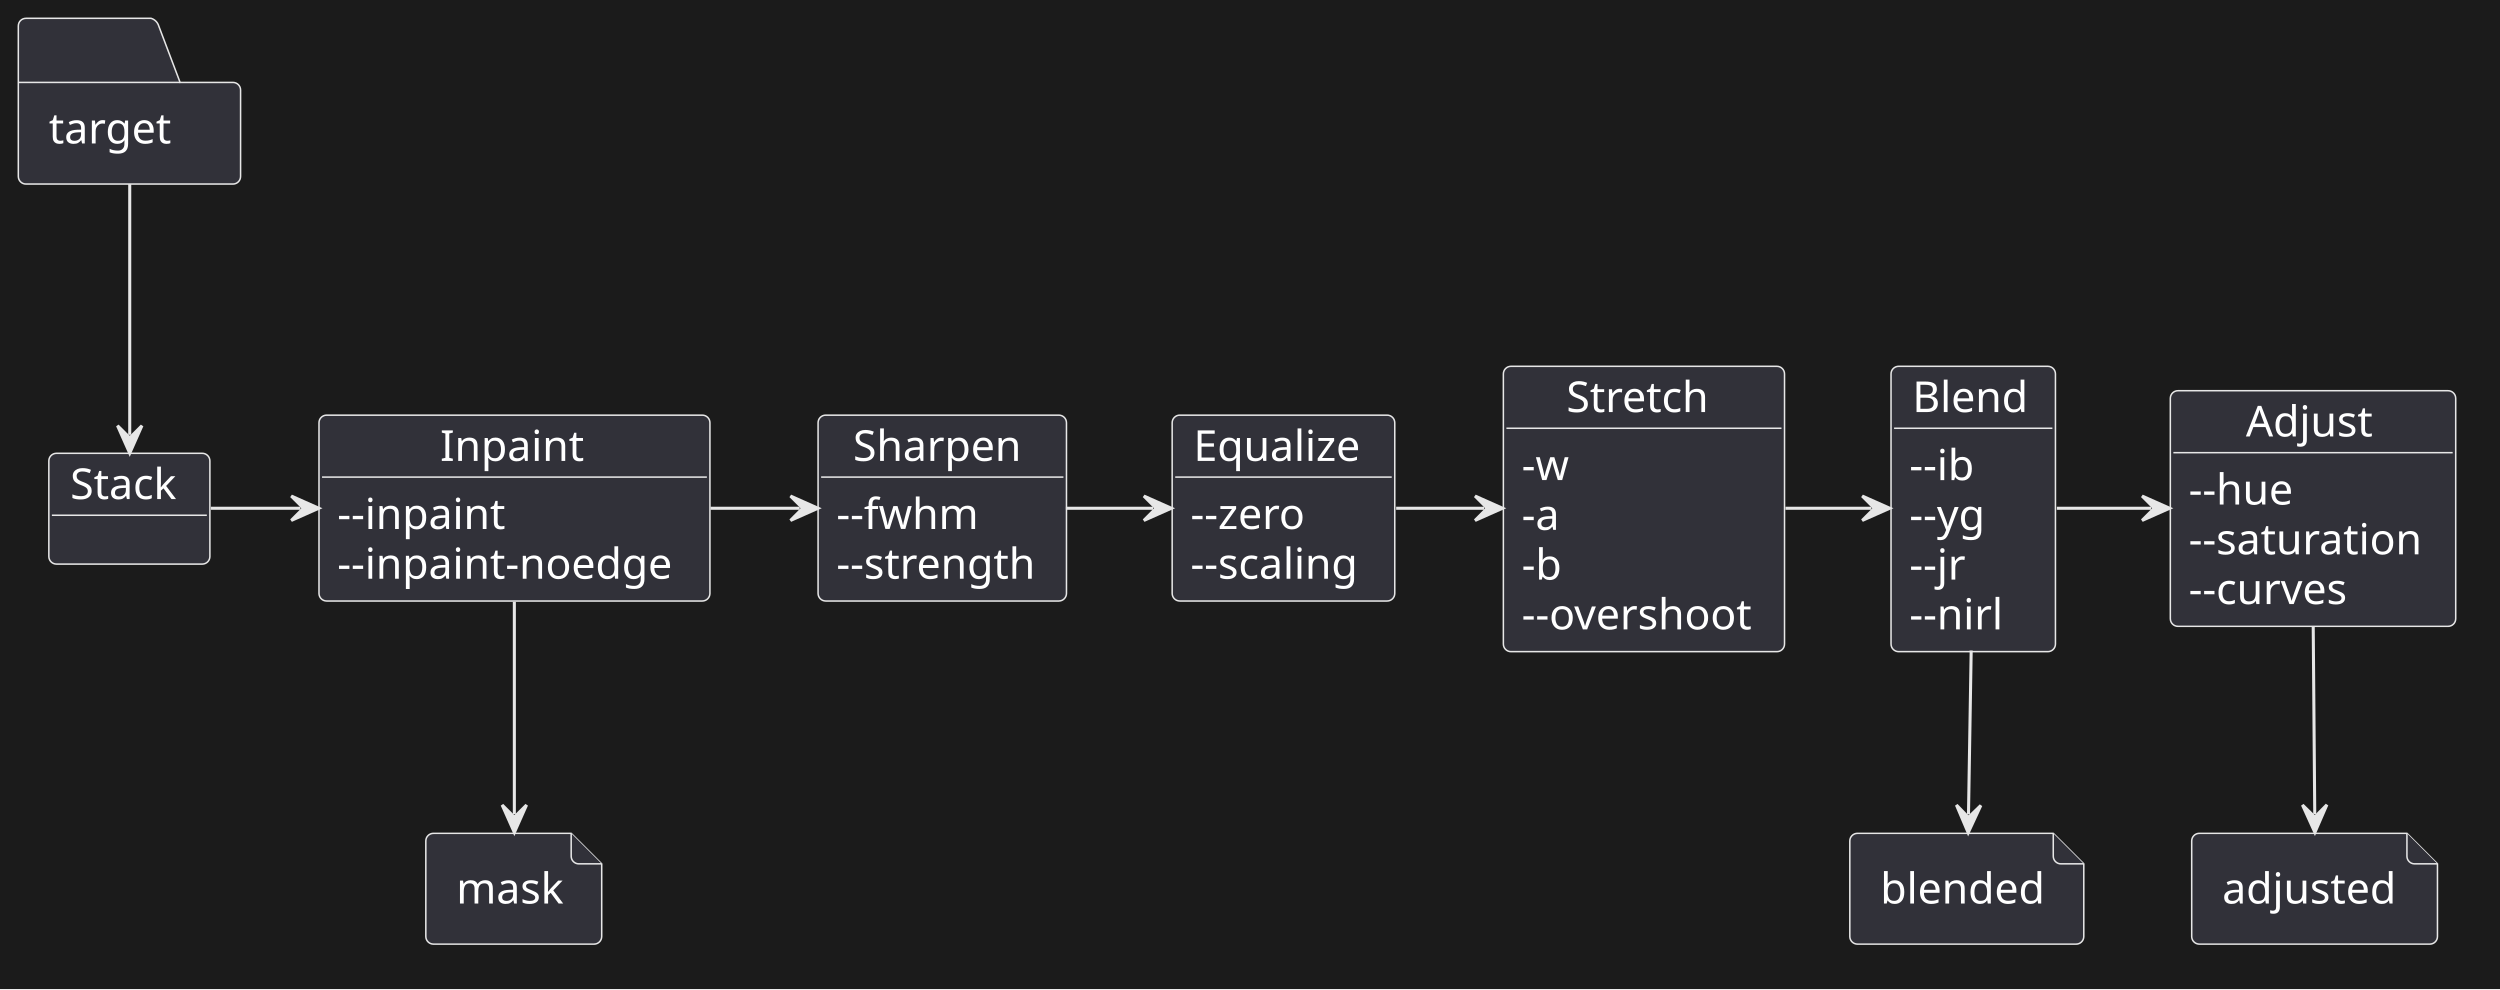
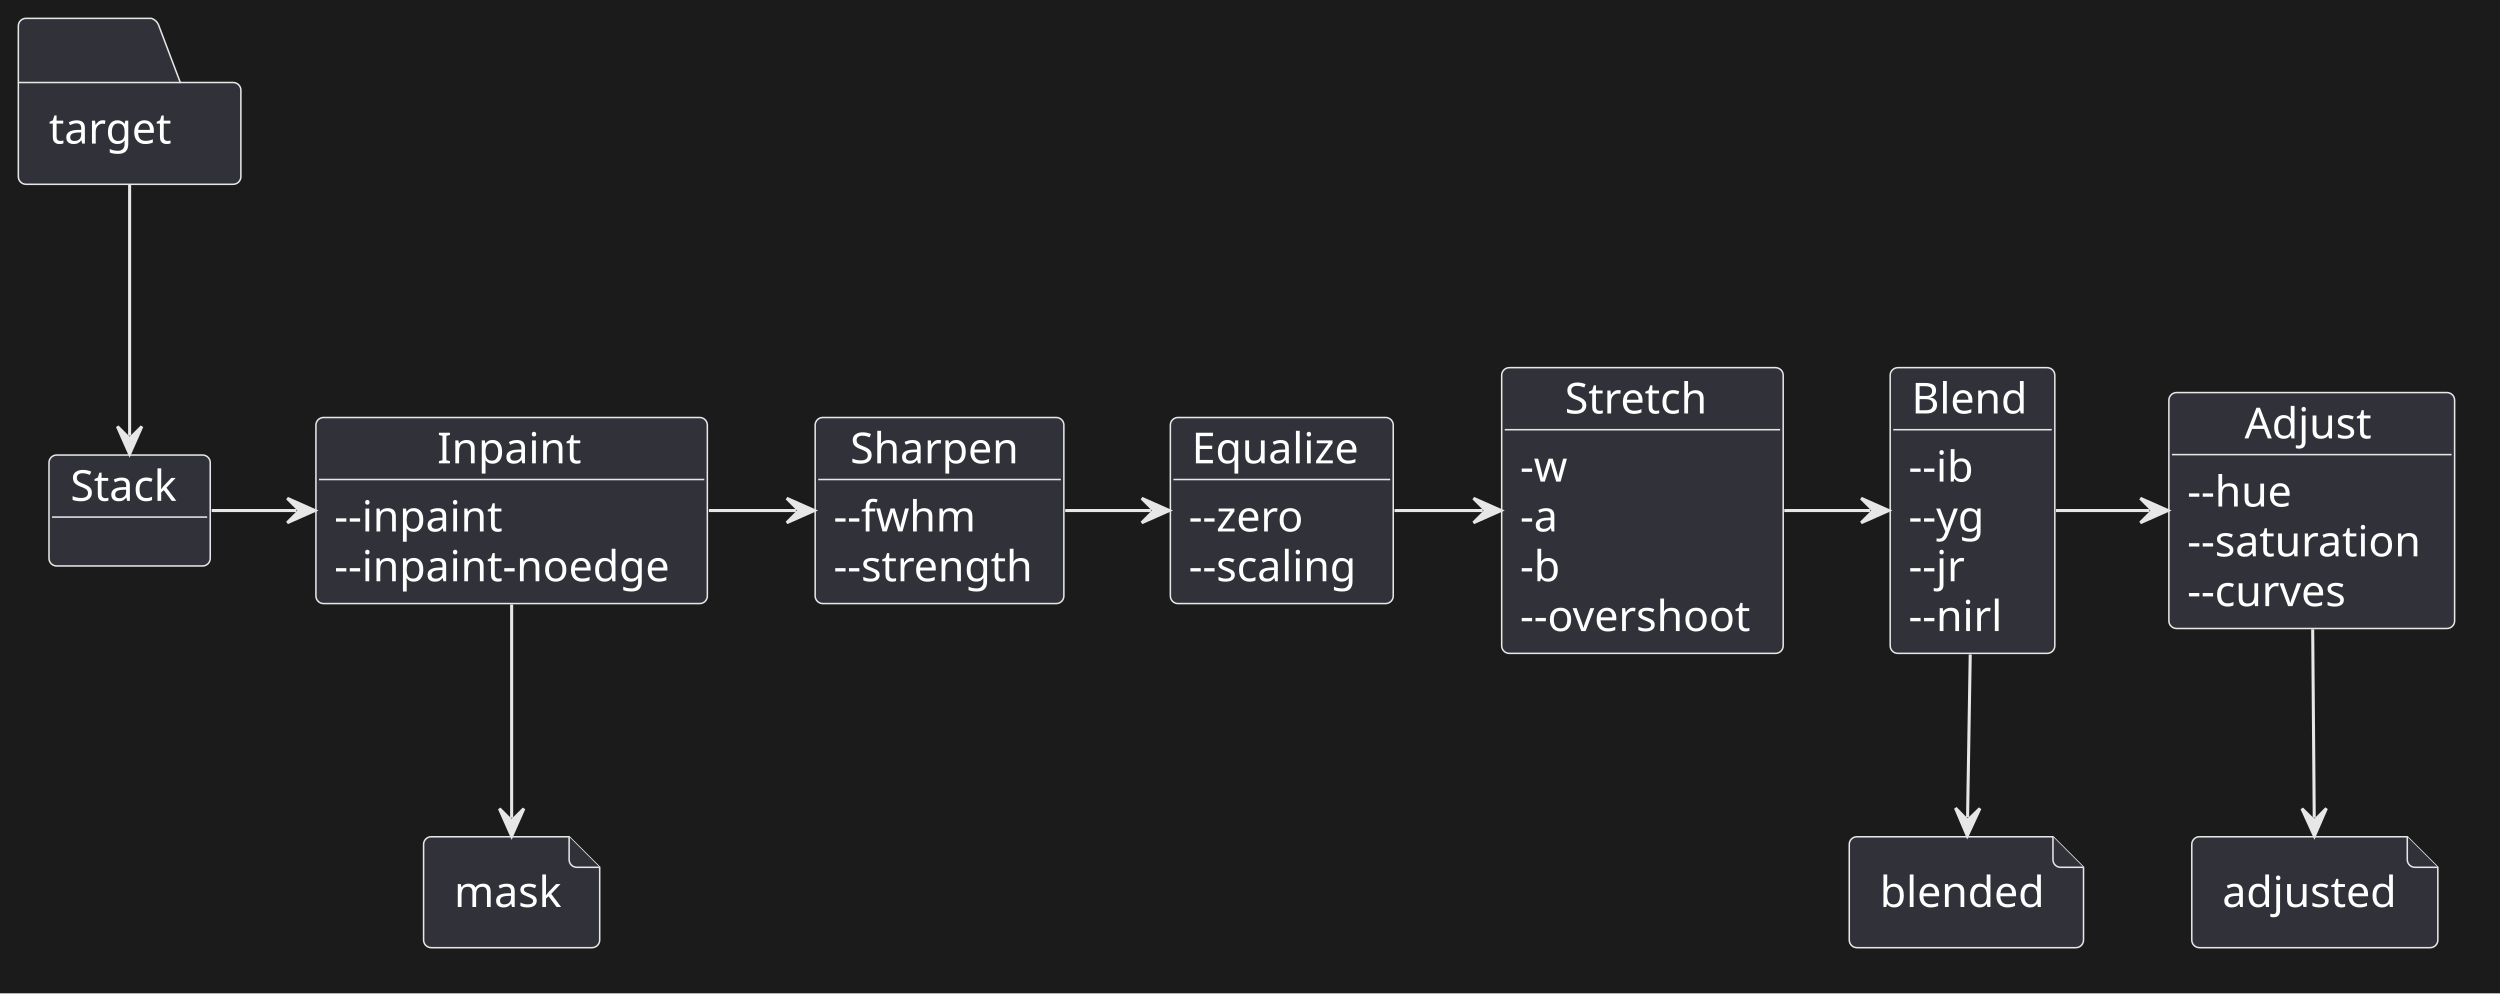
- <svg xmlns="http://www.w3.org/2000/svg" contentStyleType="text/css" data-diagram-type="CLASS" height="324px" preserveAspectRatio="none" style="width:819px;height:324px;background:#1B1B1B;" version="1.1" viewBox="0 0 819 324" width="819px" zoomAndPan="magnify">
+ <svg xmlns="http://www.w3.org/2000/svg" contentStyleType="text/css" data-diagram-type="CLASS" height="325px" preserveAspectRatio="none" style="width:818px;height:325px;background:#1B1B1B;" version="1.1" viewBox="0 0 818 325" width="818px" zoomAndPan="magnify">
  <defs />
  <g>
-     <rect fill="#1B1B1B" height="324" style="stroke:none;stroke-width:1;" width="819" x="0" y="0" />
+     <rect fill="#1B1B1B" height="325" style="stroke:none;stroke-width:1;" width="818" x="0" y="0" />
    <g class="entity" data-qualified-name="target" data-source-line="1" id="ent0002">
      <path d="M8.5,6 L49.5,6 A3.75,3.75 0 0 1 52,8.5 L59,27 L76.314,27 A2.5,2.5 0 0 1 78.814,29.5 L78.814,57.797 A2.5,2.5 0 0 1 76.314,60.297 L8.5,60.297 A2.5,2.5 0 0 1 6,57.797 L6,8.5 A2.5,2.5 0 0 1 8.5,6" fill="#313139" style="stroke:#E7E7E7;stroke-width:0.5;" />
      <line style="stroke:#E7E7E7;stroke-width:0.5;" x1="6" x2="59" y1="27" y2="27" />
      <text fill="#FFFFFF" font-family="sans-serif" font-size="14" lengthAdjust="spacing" textLength="42.813" x="16" y="46.995">target</text>
    </g>
    <g class="entity" data-qualified-name="mask" data-source-line="43" id="ent0017">
-       <path d="M139.5,275.5 L139.5,306.797 A2.5,2.5 0 0 0 142,309.297 L194.618,309.297 A2.5,2.5 0 0 0 197.118,306.797 L197.118,283 L187.118,273 L142,273 A2.5,2.5 0 0 0 139.5,275.5" fill="#313139" style="stroke:#E7E7E7;stroke-width:0.5;" />
-       <path d="M187.118,273 L187.118,280.5 A2.5,2.5 0 0 0 189.618,283 L197.118,283" fill="#313139" style="stroke:#E7E7E7;stroke-width:0.5;" />
-       <text fill="#FFFFFF" font-family="sans-serif" font-size="14" lengthAdjust="spacing" textLength="37.618" x="149.5" y="295.995">mask</text>
+       <path d="M138.6,276.28 L138.6,307.577 A2.5,2.5 0 0 0 141.1,310.077 L193.718,310.077 A2.5,2.5 0 0 0 196.218,307.577 L196.218,283.78 L186.218,273.78 L141.1,273.78 A2.5,2.5 0 0 0 138.6,276.28" fill="#313139" style="stroke:#E7E7E7;stroke-width:0.5;" />
+       <path d="M186.218,273.78 L186.218,281.28 A2.5,2.5 0 0 0 188.718,283.78 L196.218,283.78" fill="#313139" style="stroke:#E7E7E7;stroke-width:0.5;" />
+       <text fill="#FFFFFF" font-family="sans-serif" font-size="14" lengthAdjust="spacing" textLength="37.618" x="148.6" y="296.775">mask</text>
    </g>
    <g class="entity" data-qualified-name="blended" data-source-line="45" id="ent0018">
-       <path d="M606,275.5 L606,306.797 A2.5,2.5 0 0 0 608.5,309.297 L680.149,309.297 A2.5,2.5 0 0 0 682.649,306.797 L682.649,283 L672.649,273 L608.5,273 A2.5,2.5 0 0 0 606,275.5" fill="#313139" style="stroke:#E7E7E7;stroke-width:0.5;" />
-       <path d="M672.649,273 L672.649,280.5 A2.5,2.5 0 0 0 675.149,283 L682.649,283" fill="#313139" style="stroke:#E7E7E7;stroke-width:0.5;" />
-       <text fill="#FFFFFF" font-family="sans-serif" font-size="14" lengthAdjust="spacing" textLength="56.649" x="616" y="295.995">blended</text>
+       <path d="M605.08,276.28 L605.08,307.577 A2.5,2.5 0 0 0 607.58,310.077 L679.229,310.077 A2.5,2.5 0 0 0 681.729,307.577 L681.729,283.78 L671.729,273.78 L607.58,273.78 A2.5,2.5 0 0 0 605.08,276.28" fill="#313139" style="stroke:#E7E7E7;stroke-width:0.5;" />
+       <path d="M671.729,273.78 L671.729,281.28 A2.5,2.5 0 0 0 674.229,283.78 L681.729,283.78" fill="#313139" style="stroke:#E7E7E7;stroke-width:0.5;" />
+       <text fill="#FFFFFF" font-family="sans-serif" font-size="14" lengthAdjust="spacing" textLength="56.649" x="615.08" y="296.775">blended</text>
    </g>
    <g class="entity" data-qualified-name="adjusted" data-source-line="47" id="ent0019">
-       <path d="M718,275.5 L718,306.797 A2.5,2.5 0 0 0 720.5,309.297 L796.012,309.297 A2.5,2.5 0 0 0 798.512,306.797 L798.512,283 L788.512,273 L720.5,273 A2.5,2.5 0 0 0 718,275.5" fill="#313139" style="stroke:#E7E7E7;stroke-width:0.5;" />
-       <path d="M788.512,273 L788.512,280.5 A2.5,2.5 0 0 0 791.012,283 L798.512,283" fill="#313139" style="stroke:#E7E7E7;stroke-width:0.5;" />
-       <text fill="#FFFFFF" font-family="sans-serif" font-size="14" lengthAdjust="spacing" textLength="60.512" x="728" y="295.995">adjusted</text>
+       <path d="M717.15,276.28 L717.15,307.577 A2.5,2.5 0 0 0 719.65,310.077 L795.162,310.077 A2.5,2.5 0 0 0 797.662,307.577 L797.662,283.78 L787.662,273.78 L719.65,273.78 A2.5,2.5 0 0 0 717.15,276.28" fill="#313139" style="stroke:#E7E7E7;stroke-width:0.5;" />
+       <path d="M787.662,273.78 L787.662,281.28 A2.5,2.5 0 0 0 790.162,283.78 L797.662,283.78" fill="#313139" style="stroke:#E7E7E7;stroke-width:0.5;" />
+       <text fill="#FFFFFF" font-family="sans-serif" font-size="14" lengthAdjust="spacing" textLength="60.512" x="727.15" y="296.775">adjusted</text>
    </g>
    <g class="entity" data-qualified-name="Stack" data-source-line="3" id="ent0003">
-       <rect fill="#313139" height="36.297" rx="2.5" ry="2.5" style="stroke:#E7E7E7;stroke-width:0.5;" width="52.76" x="16" y="148.5" />
-       <text fill="#FFFFFF" font-family="sans-serif" font-size="14" lengthAdjust="spacing" textLength="38.76" x="23" y="163.495">Stack</text>
-       <line style="stroke:#E7E7E7;stroke-width:0.5;" x1="17" x2="67.76" y1="168.797" y2="168.797" />
+       <rect fill="#313139" height="36.297" rx="2.5" ry="2.5" style="stroke:#E7E7E7;stroke-width:0.5;" width="52.76" x="16.03" y="148.89" />
+       <text fill="#FFFFFF" font-family="sans-serif" font-size="14" lengthAdjust="spacing" textLength="38.76" x="23.03" y="163.885">Stack</text>
+       <line style="stroke:#E7E7E7;stroke-width:0.5;" x1="17.03" x2="67.79" y1="169.187" y2="169.187" />
    </g>
    <g class="entity" data-qualified-name="Inpaint" data-source-line="5" id="ent0004">
-       <rect fill="#313139" height="60.891" rx="2.5" ry="2.5" style="stroke:#E7E7E7;stroke-width:0.5;" width="128.074" x="104.5" y="136" />
-       <text fill="#FFFFFF" font-family="sans-serif" font-size="14" lengthAdjust="spacing" textLength="48.72" x="144.177" y="150.995">Inpaint</text>
-       <line style="stroke:#E7E7E7;stroke-width:0.5;" x1="105.5" x2="231.574" y1="156.297" y2="156.297" />
-       <text fill="#FFFFFF" font-family="sans-serif" font-size="14" lengthAdjust="spacing" textLength="58.584" x="110.5" y="173.292">--inpaint</text>
-       <text fill="#FFFFFF" font-family="sans-serif" font-size="14" lengthAdjust="spacing" textLength="116.074" x="110.5" y="189.589">--inpaint-noedge</text>
+       <rect fill="#313139" height="60.891" rx="2.5" ry="2.5" style="stroke:#E7E7E7;stroke-width:0.5;" width="128.074" x="103.37" y="136.6" />
+       <text fill="#FFFFFF" font-family="sans-serif" font-size="14" lengthAdjust="spacing" textLength="48.72" x="143.047" y="151.595">Inpaint</text>
+       <line style="stroke:#E7E7E7;stroke-width:0.5;" x1="104.37" x2="230.444" y1="156.897" y2="156.897" />
+       <text fill="#FFFFFF" font-family="sans-serif" font-size="14" lengthAdjust="spacing" textLength="58.584" x="109.37" y="173.892">--inpaint</text>
+       <text fill="#FFFFFF" font-family="sans-serif" font-size="14" lengthAdjust="spacing" textLength="116.074" x="109.37" y="190.189">--inpaint-noedge</text>
    </g>
    <g class="entity" data-qualified-name="Sharpen" data-source-line="9" id="ent0005">
-       <rect fill="#313139" height="60.891" rx="2.5" ry="2.5" style="stroke:#E7E7E7;stroke-width:0.5;" width="81.378" x="268" y="136" />
-       <text fill="#FFFFFF" font-family="sans-serif" font-size="14" lengthAdjust="spacing" textLength="58.468" x="279.455" y="150.995">Sharpen</text>
-       <line style="stroke:#E7E7E7;stroke-width:0.5;" x1="269" x2="348.378" y1="156.297" y2="156.297" />
-       <text fill="#FFFFFF" font-family="sans-serif" font-size="14" lengthAdjust="spacing" textLength="48.993" x="274" y="173.292">--fwhm</text>
-       <text fill="#FFFFFF" font-family="sans-serif" font-size="14" lengthAdjust="spacing" textLength="69.378" x="274" y="189.589">--strength</text>
+       <rect fill="#313139" height="60.891" rx="2.5" ry="2.5" style="stroke:#E7E7E7;stroke-width:0.5;" width="81.378" x="266.72" y="136.6" />
+       <text fill="#FFFFFF" font-family="sans-serif" font-size="14" lengthAdjust="spacing" textLength="58.468" x="278.175" y="151.595">Sharpen</text>
+       <line style="stroke:#E7E7E7;stroke-width:0.5;" x1="267.72" x2="347.098" y1="156.897" y2="156.897" />
+       <text fill="#FFFFFF" font-family="sans-serif" font-size="14" lengthAdjust="spacing" textLength="48.993" x="272.72" y="173.892">--fwhm</text>
+       <text fill="#FFFFFF" font-family="sans-serif" font-size="14" lengthAdjust="spacing" textLength="69.378" x="272.72" y="190.189">--strength</text>
    </g>
    <g class="entity" data-qualified-name="Equalize" data-source-line="13" id="ent0006">
-       <rect fill="#313139" height="60.891" rx="2.5" ry="2.5" style="stroke:#E7E7E7;stroke-width:0.5;" width="72.926" x="384" y="136" />
-       <text fill="#FFFFFF" font-family="sans-serif" font-size="14" lengthAdjust="spacing" textLength="58.926" x="391" y="150.995">Equalize</text>
-       <line style="stroke:#E7E7E7;stroke-width:0.5;" x1="385" x2="455.926" y1="156.297" y2="156.297" />
-       <text fill="#FFFFFF" font-family="sans-serif" font-size="14" lengthAdjust="spacing" textLength="40.387" x="390" y="173.292">--zero</text>
-       <text fill="#FFFFFF" font-family="sans-serif" font-size="14" lengthAdjust="spacing" textLength="59.213" x="390" y="189.589">--scaling</text>
+       <rect fill="#313139" height="60.891" rx="2.5" ry="2.5" style="stroke:#E7E7E7;stroke-width:0.5;" width="72.926" x="382.94" y="136.6" />
+       <text fill="#FFFFFF" font-family="sans-serif" font-size="14" lengthAdjust="spacing" textLength="58.926" x="389.94" y="151.595">Equalize</text>
+       <line style="stroke:#E7E7E7;stroke-width:0.5;" x1="383.94" x2="454.866" y1="156.897" y2="156.897" />
+       <text fill="#FFFFFF" font-family="sans-serif" font-size="14" lengthAdjust="spacing" textLength="40.387" x="388.94" y="173.892">--zero</text>
+       <text fill="#FFFFFF" font-family="sans-serif" font-size="14" lengthAdjust="spacing" textLength="59.213" x="388.94" y="190.189">--scaling</text>
    </g>
    <g class="entity" data-qualified-name="Stretch" data-source-line="17" id="ent0007">
-       <rect fill="#313139" height="93.484" rx="2.5" ry="2.5" style="stroke:#E7E7E7;stroke-width:0.5;" width="92.11" x="492.5" y="120" />
-       <text fill="#FFFFFF" font-family="sans-serif" font-size="14" lengthAdjust="spacing" textLength="50.805" x="513.153" y="134.995">Stretch</text>
-       <line style="stroke:#E7E7E7;stroke-width:0.5;" x1="493.5" x2="583.61" y1="140.297" y2="140.297" />
-       <text fill="#FFFFFF" font-family="sans-serif" font-size="14" lengthAdjust="spacing" textLength="16.502" x="498.5" y="157.292">-w</text>
-       <text fill="#FFFFFF" font-family="sans-serif" font-size="14" lengthAdjust="spacing" textLength="13.631" x="498.5" y="173.589">-a</text>
-       <text fill="#FFFFFF" font-family="sans-serif" font-size="14" lengthAdjust="spacing" textLength="13.938" x="498.5" y="189.886">-b</text>
-       <text fill="#FFFFFF" font-family="sans-serif" font-size="14" lengthAdjust="spacing" textLength="80.11" x="498.5" y="206.183">--overshoot</text>
+       <rect fill="#313139" height="93.484" rx="2.5" ry="2.5" style="stroke:#E7E7E7;stroke-width:0.5;" width="92.11" x="491.35" y="120.3" />
+       <text fill="#FFFFFF" font-family="sans-serif" font-size="14" lengthAdjust="spacing" textLength="50.805" x="512.003" y="135.295">Stretch</text>
+       <line style="stroke:#E7E7E7;stroke-width:0.5;" x1="492.35" x2="582.46" y1="140.597" y2="140.597" />
+       <text fill="#FFFFFF" font-family="sans-serif" font-size="14" lengthAdjust="spacing" textLength="16.502" x="497.35" y="157.592">-w</text>
+       <text fill="#FFFFFF" font-family="sans-serif" font-size="14" lengthAdjust="spacing" textLength="13.631" x="497.35" y="173.889">-a</text>
+       <text fill="#FFFFFF" font-family="sans-serif" font-size="14" lengthAdjust="spacing" textLength="13.938" x="497.35" y="190.186">-b</text>
+       <text fill="#FFFFFF" font-family="sans-serif" font-size="14" lengthAdjust="spacing" textLength="80.11" x="497.35" y="206.483">--overshoot</text>
    </g>
    <g class="entity" data-qualified-name="Blend" data-source-line="23" id="ent0008">
-       <rect fill="#313139" height="93.484" rx="2.5" ry="2.5" style="stroke:#E7E7E7;stroke-width:0.5;" width="53.867" x="619.5" y="120" />
-       <text fill="#FFFFFF" font-family="sans-serif" font-size="14" lengthAdjust="spacing" textLength="39.867" x="626.5" y="134.995">Blend</text>
-       <line style="stroke:#E7E7E7;stroke-width:0.5;" x1="620.5" x2="672.367" y1="140.297" y2="140.297" />
-       <text fill="#FFFFFF" font-family="sans-serif" font-size="14" lengthAdjust="spacing" textLength="22.88" x="625.5" y="157.292">--ib</text>
-       <text fill="#FFFFFF" font-family="sans-serif" font-size="14" lengthAdjust="spacing" textLength="27.275" x="625.5" y="173.589">--yg</text>
-       <text fill="#FFFFFF" font-family="sans-serif" font-size="14" lengthAdjust="spacing" textLength="19.749" x="625.5" y="189.886">--jr</text>
-       <text fill="#FFFFFF" font-family="sans-serif" font-size="14" lengthAdjust="spacing" textLength="32.512" x="625.5" y="206.183">--nirl</text>
+       <rect fill="#313139" height="93.484" rx="2.5" ry="2.5" style="stroke:#E7E7E7;stroke-width:0.5;" width="53.867" x="618.47" y="120.3" />
+       <text fill="#FFFFFF" font-family="sans-serif" font-size="14" lengthAdjust="spacing" textLength="39.867" x="625.47" y="135.295">Blend</text>
+       <line style="stroke:#E7E7E7;stroke-width:0.5;" x1="619.47" x2="671.337" y1="140.597" y2="140.597" />
+       <text fill="#FFFFFF" font-family="sans-serif" font-size="14" lengthAdjust="spacing" textLength="22.88" x="624.47" y="157.592">--ib</text>
+       <text fill="#FFFFFF" font-family="sans-serif" font-size="14" lengthAdjust="spacing" textLength="27.275" x="624.47" y="173.889">--yg</text>
+       <text fill="#FFFFFF" font-family="sans-serif" font-size="14" lengthAdjust="spacing" textLength="19.749" x="624.47" y="190.186">--jr</text>
+       <text fill="#FFFFFF" font-family="sans-serif" font-size="14" lengthAdjust="spacing" textLength="32.512" x="624.47" y="206.483">--nirl</text>
    </g>
    <g class="entity" data-qualified-name="Adjust" data-source-line="29" id="ent0009">
-       <rect fill="#313139" height="77.188" rx="2.5" ry="2.5" style="stroke:#E7E7E7;stroke-width:0.5;" width="93.491" x="711" y="128" />
-       <text fill="#FFFFFF" font-family="sans-serif" font-size="14" lengthAdjust="spacing" textLength="44.01" x="735.741" y="142.995">Adjust</text>
-       <line style="stroke:#E7E7E7;stroke-width:0.5;" x1="712" x2="803.491" y1="148.297" y2="148.297" />
-       <text fill="#FFFFFF" font-family="sans-serif" font-size="14" lengthAdjust="spacing" textLength="36.463" x="717" y="165.292">--hue</text>
-       <text fill="#FFFFFF" font-family="sans-serif" font-size="14" lengthAdjust="spacing" textLength="81.491" x="717" y="181.589">--saturation</text>
-       <text fill="#FFFFFF" font-family="sans-serif" font-size="14" lengthAdjust="spacing" textLength="56.622" x="717" y="197.886">--curves</text>
+       <rect fill="#313139" height="77.188" rx="2.5" ry="2.5" style="stroke:#E7E7E7;stroke-width:0.5;" width="93.491" x="709.66" y="128.45" />
+       <text fill="#FFFFFF" font-family="sans-serif" font-size="14" lengthAdjust="spacing" textLength="44.01" x="734.401" y="143.445">Adjust</text>
+       <line style="stroke:#E7E7E7;stroke-width:0.5;" x1="710.66" x2="802.151" y1="148.747" y2="148.747" />
+       <text fill="#FFFFFF" font-family="sans-serif" font-size="14" lengthAdjust="spacing" textLength="36.463" x="715.66" y="165.742">--hue</text>
+       <text fill="#FFFFFF" font-family="sans-serif" font-size="14" lengthAdjust="spacing" textLength="81.491" x="715.66" y="182.039">--saturation</text>
+       <text fill="#FFFFFF" font-family="sans-serif" font-size="14" lengthAdjust="spacing" textLength="56.622" x="715.66" y="198.336">--curves</text>
    </g>
    <g class="link" data-entity-1="ent0002" data-entity-2="ent0003" data-link-type="dependency" data-source-line="35" id="lnk10">
-       <path codeLine="35" d="M42.5,60.29 C42.5,86.53 42.5,120.06 42.5,142.45" fill="none" id="target-to-Stack" style="stroke:#E7E7E7;stroke-width:1;" />
-       <polygon fill="#E7E7E7" points="42.5,148.45,46.5,139.45,42.5,143.45,38.5,139.45,42.5,148.45" style="stroke:#E7E7E7;stroke-width:1;" />
+       <path codeLine="35" d="M42.41,60.52 C42.41,86.68 42.41,120.03 42.41,142.55" fill="none" id="target-to-Stack" style="stroke:#E7E7E7;stroke-width:1;" />
+       <polygon fill="#E7E7E7" points="42.41,148.55,46.41,139.55,42.41,143.55,38.41,139.55,42.41,148.55" style="stroke:#E7E7E7;stroke-width:1;" />
    </g>
    <g class="link" data-entity-1="ent0003" data-entity-2="ent0004" data-link-type="dependency" data-source-line="36" id="lnk11">
-       <path codeLine="36" d="M69.08,166.5 C80.86,166.5 86.64,166.5 98.42,166.5" fill="none" id="Stack-to-Inpaint" style="stroke:#E7E7E7;stroke-width:1;" />
-       <polygon fill="#E7E7E7" points="104.42,166.5,95.42,162.5,99.42,166.5,95.42,170.5,104.42,166.5" style="stroke:#E7E7E7;stroke-width:1;" />
+       <path codeLine="36" d="M69.26,167.04 C80.51,167.04 85.75,167.04 97,167.04" fill="none" id="Stack-to-Inpaint" style="stroke:#E7E7E7;stroke-width:1;" />
+       <polygon fill="#E7E7E7" points="103,167.04,94,163.04,98,167.04,94,171.04,103,167.04" style="stroke:#E7E7E7;stroke-width:1;" />
    </g>
    <g class="link" data-entity-1="ent0004" data-entity-2="ent0005" data-link-type="dependency" data-source-line="37" id="lnk12">
-       <path codeLine="37" d="M232.76,166.5 C244.49,166.5 250.23,166.5 261.97,166.5" fill="none" id="Inpaint-to-Sharpen" style="stroke:#E7E7E7;stroke-width:1;" />
-       <polygon fill="#E7E7E7" points="267.97,166.5,258.97,162.5,262.97,166.5,258.97,170.5,267.97,166.5" style="stroke:#E7E7E7;stroke-width:1;" />
+       <path codeLine="37" d="M231.94,167.04 C243.44,167.04 248.93,167.04 260.43,167.04" fill="none" id="Inpaint-to-Sharpen" style="stroke:#E7E7E7;stroke-width:1;" />
+       <polygon fill="#E7E7E7" points="266.43,167.04,257.43,163.04,261.43,167.04,257.43,171.04,266.43,167.04" style="stroke:#E7E7E7;stroke-width:1;" />
    </g>
    <g class="link" data-entity-1="ent0005" data-entity-2="ent0006" data-link-type="dependency" data-source-line="38" id="lnk13">
-       <path codeLine="38" d="M349.19,166.5 C360.7,166.5 366.22,166.5 377.73,166.5" fill="none" id="Sharpen-to-Equalize" style="stroke:#E7E7E7;stroke-width:1;" />
-       <polygon fill="#E7E7E7" points="383.73,166.5,374.73,162.5,378.73,166.5,374.73,170.5,383.73,166.5" style="stroke:#E7E7E7;stroke-width:1;" />
+       <path codeLine="38" d="M348.53,167.04 C359.88,167.04 365.23,167.04 376.58,167.04" fill="none" id="Sharpen-to-Equalize" style="stroke:#E7E7E7;stroke-width:1;" />
+       <polygon fill="#E7E7E7" points="382.58,167.04,373.58,163.04,377.58,167.04,373.58,171.04,382.58,167.04" style="stroke:#E7E7E7;stroke-width:1;" />
    </g>
    <g class="link" data-entity-1="ent0006" data-entity-2="ent0007" data-link-type="dependency" data-source-line="39" id="lnk14">
-       <path codeLine="39" d="M457.38,166.5 C468.99,166.5 474.61,166.5 486.23,166.5" fill="none" id="Equalize-to-Stretch" style="stroke:#E7E7E7;stroke-width:1;" />
-       <polygon fill="#E7E7E7" points="492.23,166.5,483.23,162.5,487.23,166.5,483.23,170.5,492.23,166.5" style="stroke:#E7E7E7;stroke-width:1;" />
+       <path codeLine="39" d="M456.28,167.04 C467.9,167.04 473.52,167.04 485.14,167.04" fill="none" id="Equalize-to-Stretch" style="stroke:#E7E7E7;stroke-width:1;" />
+       <polygon fill="#E7E7E7" points="491.14,167.04,482.14,163.04,486.14,167.04,482.14,171.04,491.14,167.04" style="stroke:#E7E7E7;stroke-width:1;" />
    </g>
    <g class="link" data-entity-1="ent0007" data-entity-2="ent0008" data-link-type="dependency" data-source-line="40" id="lnk15">
-       <path codeLine="40" d="M584.91,166.5 C596.29,166.5 601.68,166.5 613.07,166.5" fill="none" id="Stretch-to-Blend" style="stroke:#E7E7E7;stroke-width:1;" />
-       <polygon fill="#E7E7E7" points="619.07,166.5,610.07,162.5,614.07,166.5,610.07,170.5,619.07,166.5" style="stroke:#E7E7E7;stroke-width:1;" />
+       <path codeLine="40" d="M583.81,167.04 C595.2,167.04 600.59,167.04 611.98,167.04" fill="none" id="Stretch-to-Blend" style="stroke:#E7E7E7;stroke-width:1;" />
+       <polygon fill="#E7E7E7" points="617.98,167.04,608.98,163.04,612.98,167.04,608.98,171.04,617.98,167.04" style="stroke:#E7E7E7;stroke-width:1;" />
    </g>
    <g class="link" data-entity-1="ent0008" data-entity-2="ent0009" data-link-type="dependency" data-source-line="41" id="lnk16">
-       <path codeLine="41" d="M673.82,166.5 C686.13,166.5 692.44,166.5 704.75,166.5" fill="none" id="Blend-to-Adjust" style="stroke:#E7E7E7;stroke-width:1;" />
-       <polygon fill="#E7E7E7" points="710.75,166.5,701.75,162.5,705.75,166.5,701.75,170.5,710.75,166.5" style="stroke:#E7E7E7;stroke-width:1;" />
+       <path codeLine="41" d="M672.72,167.04 C684.93,167.04 691.13,167.04 703.33,167.04" fill="none" id="Blend-to-Adjust" style="stroke:#E7E7E7;stroke-width:1;" />
+       <polygon fill="#E7E7E7" points="709.33,167.04,700.33,163.04,704.33,167.04,700.33,171.04,709.33,167.04" style="stroke:#E7E7E7;stroke-width:1;" />
    </g>
    <g class="link" data-entity-1="ent0004" data-entity-2="ent0017" data-link-type="dependency" data-source-line="50" id="lnk20">
-       <path codeLine="50" d="M168.5,197.15 C168.5,220.8 168.5,247.11 168.5,266.71" fill="none" id="Inpaint-to-mask" style="stroke:#E7E7E7;stroke-width:1;" />
-       <polygon fill="#E7E7E7" points="168.5,272.71,172.5,263.71,168.5,267.71,164.5,263.71,168.5,272.71" style="stroke:#E7E7E7;stroke-width:1;" />
+       <path codeLine="50" d="M167.41,197.79 C167.41,221.51 167.41,247.92 167.41,267.59" fill="none" id="Inpaint-to-mask" style="stroke:#E7E7E7;stroke-width:1;" />
+       <polygon fill="#E7E7E7" points="167.41,273.59,171.41,264.59,167.41,268.59,163.41,264.59,167.41,273.59" style="stroke:#E7E7E7;stroke-width:1;" />
    </g>
    <g class="link" data-entity-1="ent0008" data-entity-2="ent0018" data-link-type="dependency" data-source-line="51" id="lnk21">
-       <path codeLine="51" d="M645.76,213.11 C645.42,233.93 645.127,251.331 644.877,266.791" fill="none" id="Blend-to-blended" style="stroke:#E7E7E7;stroke-width:1;" />
-       <polygon fill="#E7E7E7" points="644.78,272.79,648.925,263.856,644.861,267.791,640.926,263.726,644.78,272.79" style="stroke:#E7E7E7;stroke-width:1;" />
+       <path codeLine="51" d="M644.66,214.15 C644.32,234.86 644.037,252.041 643.787,267.461" fill="none" id="Blend-to-blended" style="stroke:#E7E7E7;stroke-width:1;" />
+       <polygon fill="#E7E7E7" points="643.69,273.46,647.835,264.526,643.771,268.461,639.836,264.396,643.69,273.46" style="stroke:#E7E7E7;stroke-width:1;" />
    </g>
    <g class="link" data-entity-1="ent0009" data-entity-2="ent0019" data-link-type="dependency" data-source-line="52" id="lnk22">
-       <path codeLine="52" d="M757.81,205.25 C757.99,227.75 758.172,249.23 758.312,266.68" fill="none" id="Adjust-to-adjusted" style="stroke:#E7E7E7;stroke-width:1;" />
-       <polygon fill="#E7E7E7" points="758.36,272.68,762.288,263.648,758.32,267.68,754.288,263.712,758.36,272.68" style="stroke:#E7E7E7;stroke-width:1;" />
+       <path codeLine="52" d="M756.71,205.91 C756.9,228.48 757.069,250.05 757.219,267.55" fill="none" id="Adjust-to-adjusted" style="stroke:#E7E7E7;stroke-width:1;" />
+       <polygon fill="#E7E7E7" points="757.27,273.55,761.193,264.516,757.227,268.55,753.193,264.585,757.27,273.55" style="stroke:#E7E7E7;stroke-width:1;" />
    </g>
  </g>
</svg>
